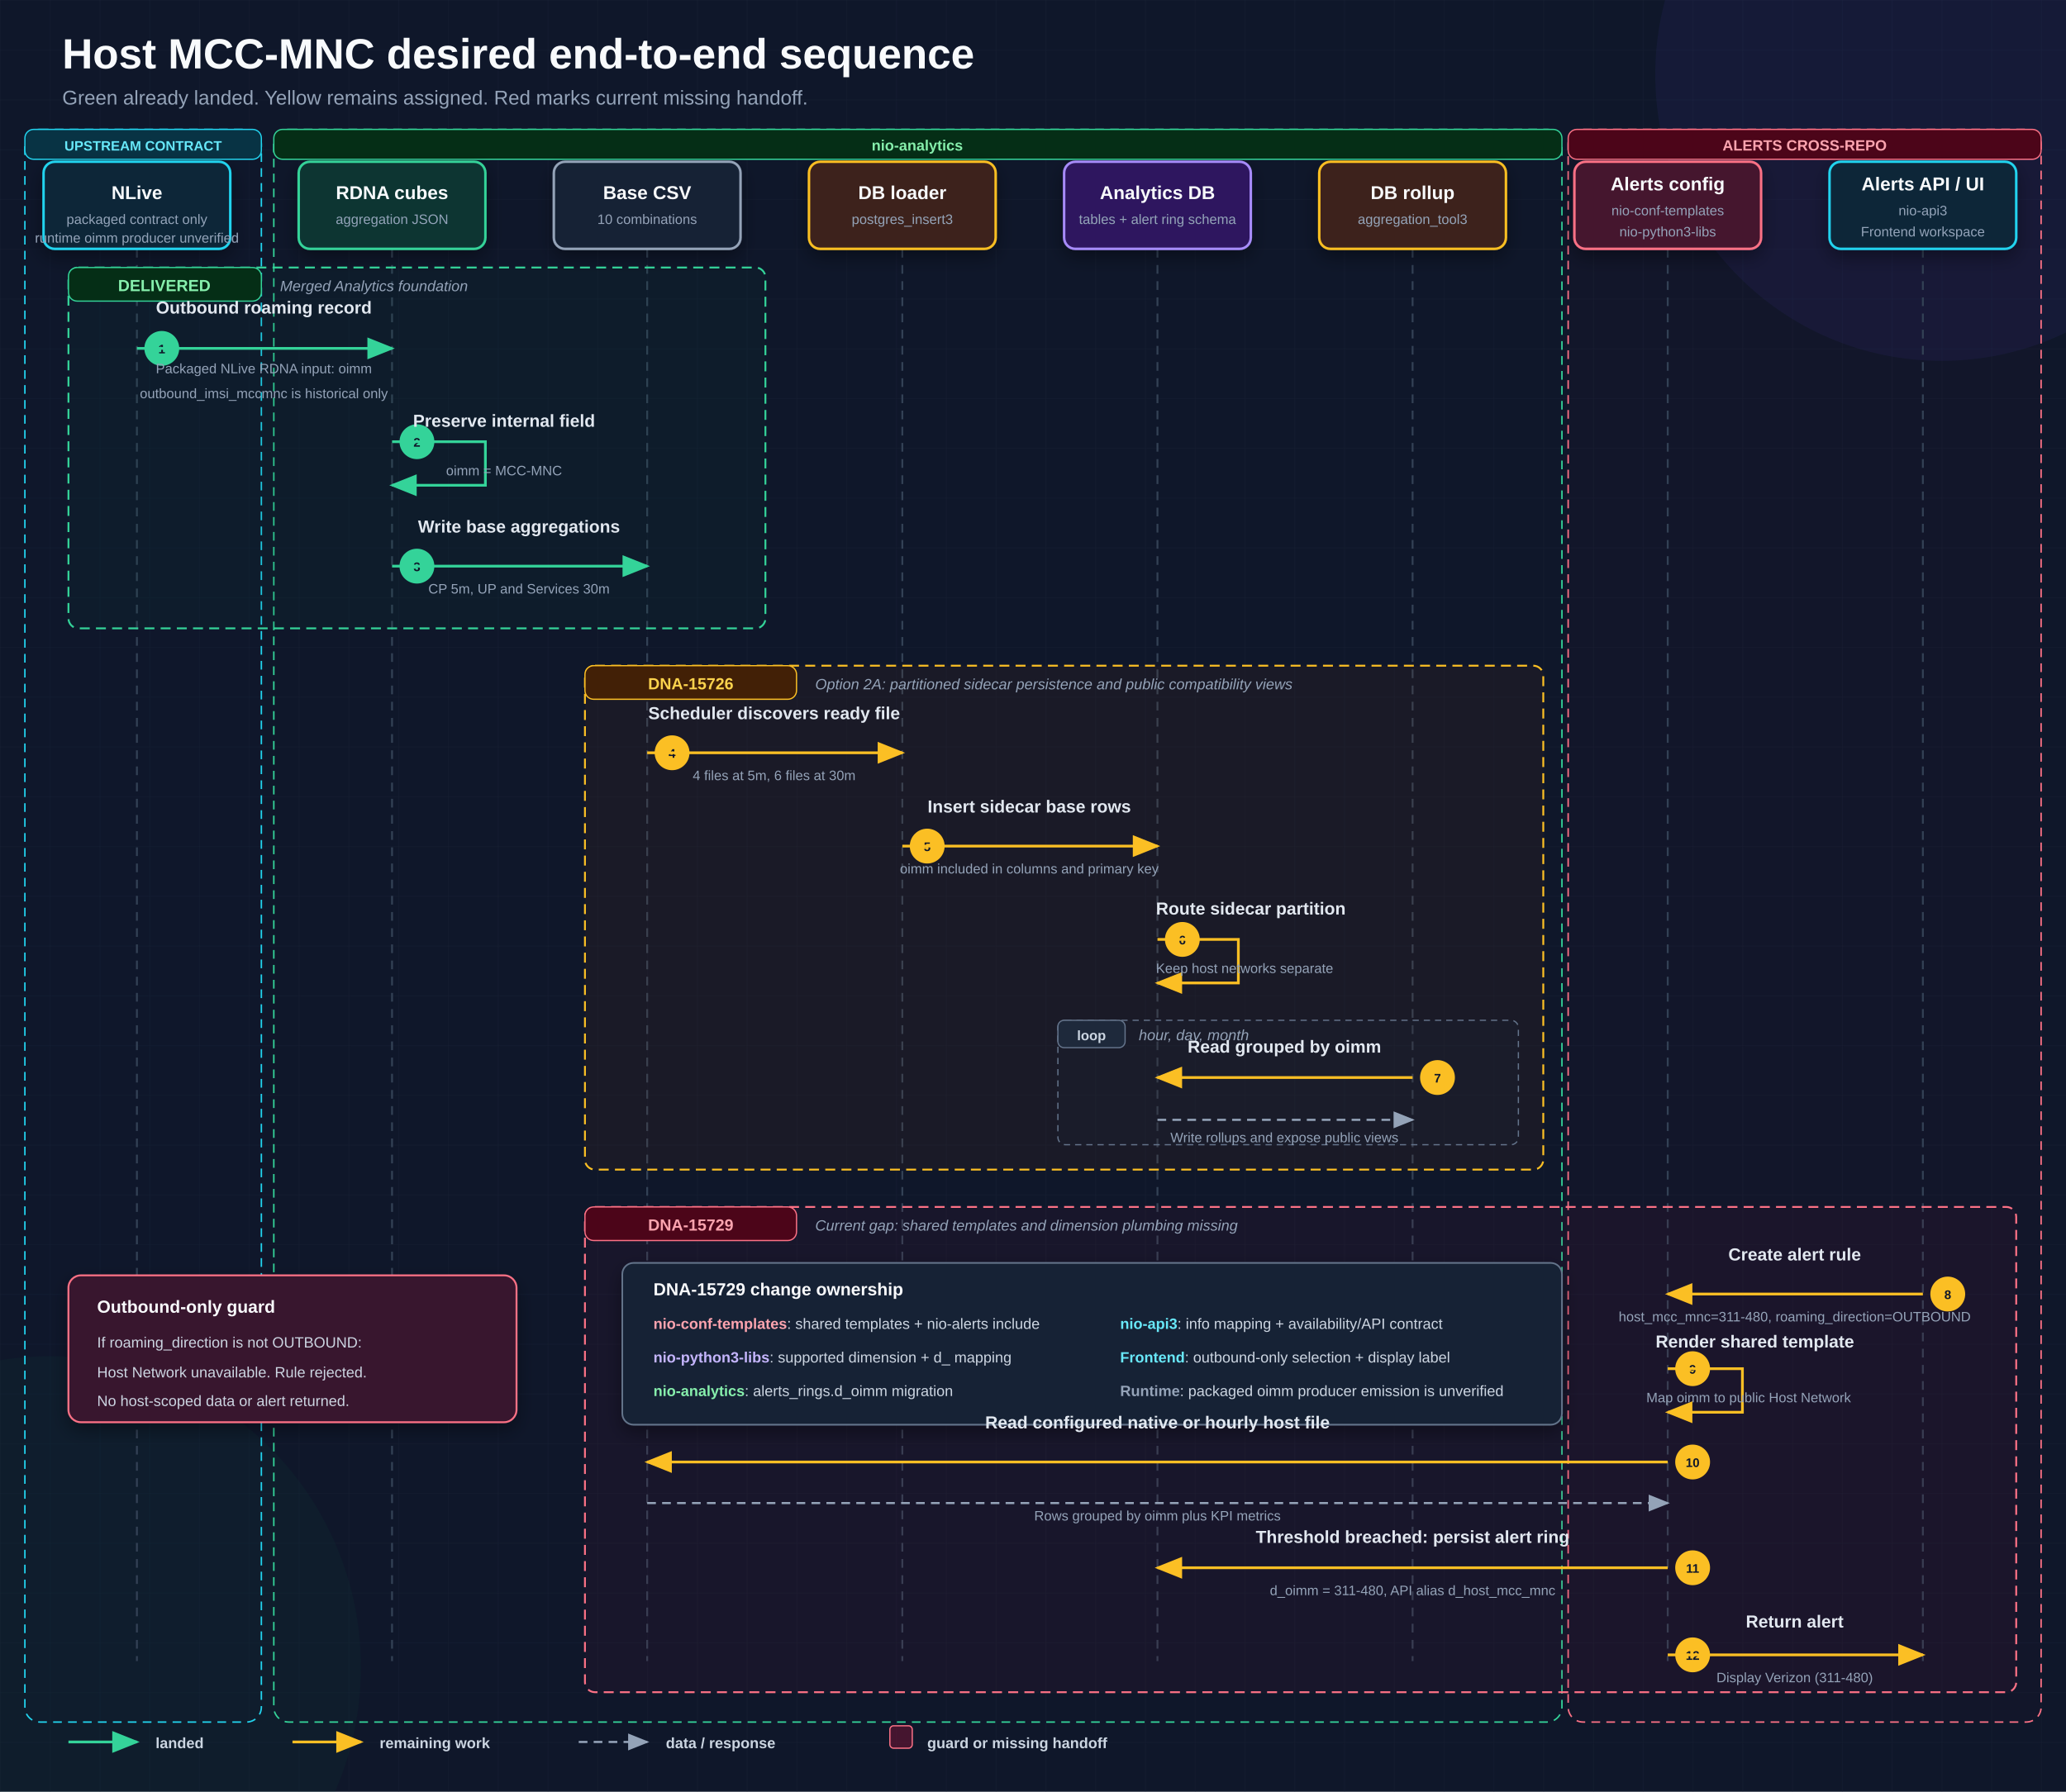
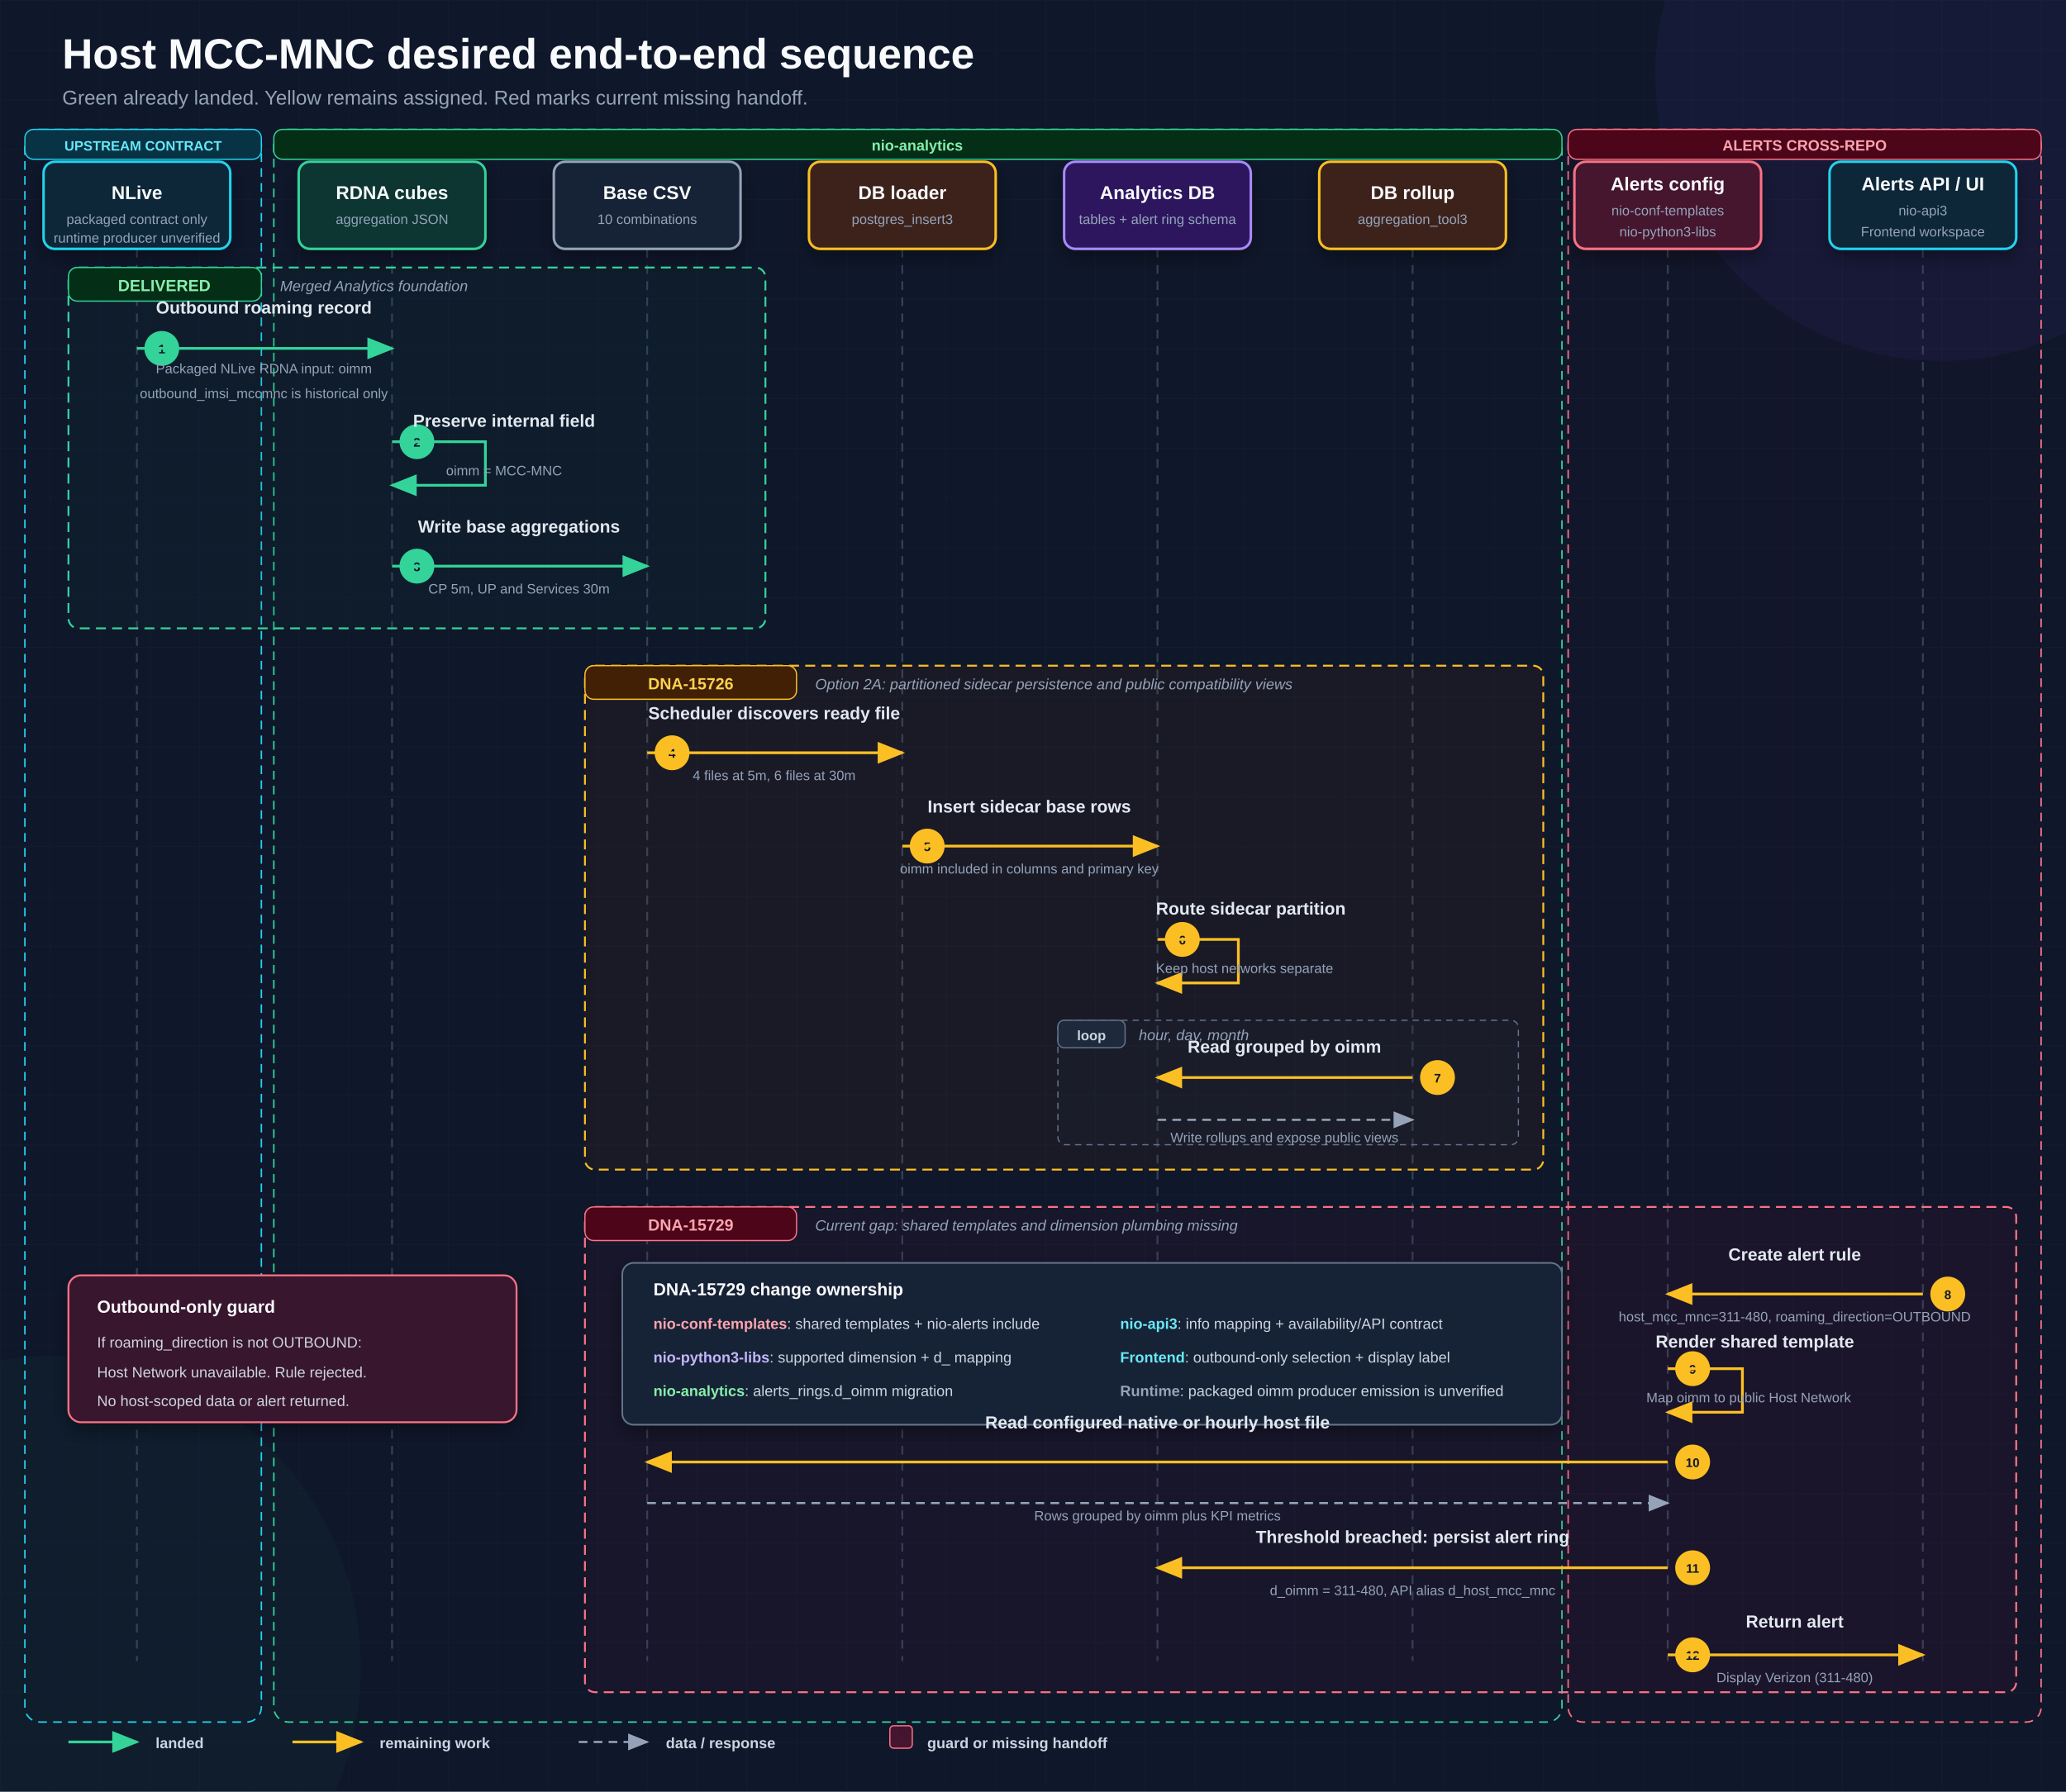
<svg xmlns="http://www.w3.org/2000/svg" viewBox="0 0 1660 1440" role="img" aria-labelledby="title desc">
  <defs>
    <pattern id="grid" width="40" height="40" patternUnits="userSpaceOnUse">
      <path d="M40 0 L0 0 0 40" fill="none" stroke="#1e293b" stroke-width="0.6" />
    </pattern>
    <marker id="arrow-green" markerWidth="10" markerHeight="8" refX="9" refY="4" orient="auto">
      <polygon points="0 0,10 4,0 8" fill="#34d399" />
    </marker>
    <marker id="arrow-amber" markerWidth="10" markerHeight="8" refX="9" refY="4" orient="auto">
      <polygon points="0 0,10 4,0 8" fill="#fbbf24" />
    </marker>
    <marker id="arrow-slate" markerWidth="10" markerHeight="8" refX="9" refY="4" orient="auto">
      <polygon points="0 0,10 4,0 8" fill="#94a3b8" />
    </marker>
    <marker id="arrow-rose" markerWidth="10" markerHeight="8" refX="9" refY="4" orient="auto">
      <polygon points="0 0,10 4,0 8" fill="#fb7185" />
    </marker>
    <filter id="shadow" x="-20%" y="-30%" width="140%" height="170%">
      <feDropShadow dx="0" dy="6" stdDeviation="7" flood-color="#000000" flood-opacity="0.35" />
    </filter>
    <style>
      text { font-family: Arial, sans-serif; }
      .title { fill:#f8fafc; font-size:34px; font-weight:700; }
      .subtitle { fill:#94a3b8; font-size:16px; font-weight:500; }
      .actor { fill:#f8fafc; font-size:15px; font-weight:700; text-anchor:middle; }
      .actor-sub { fill:#94a3b8; font-size:11px; text-anchor:middle; }
      .msg { fill:#e2e8f0; font-size:14px; font-weight:600; text-anchor:middle; }
      .msg-sub { fill:#94a3b8; font-size:11px; text-anchor:middle; }
      .num { fill:#0f172a; font-size:10px; font-weight:700; text-anchor:middle; }
      .frame-title { font-size:13px; font-weight:700; }
      .frame-note { fill:#94a3b8; font-size:12px; font-style:italic; }
      .note-title { fill:#f8fafc; font-size:14px; font-weight:700; }
      .note-body { fill:#cbd5e1; font-size:12px; }
      .legend { fill:#cbd5e1; font-size:12px; font-weight:600; }
      .lifeline { stroke:#334155; stroke-width:1.5; stroke-dasharray:7 6; }
      .delivered { stroke:#34d399; stroke-width:2.2; marker-end:url(#arrow-green); }
      .remaining { stroke:#fbbf24; stroke-width:2.2; marker-end:url(#arrow-amber); }
      .return { stroke:#94a3b8; stroke-width:1.7; stroke-dasharray:7 5; marker-end:url(#arrow-slate); }
      .blocked { stroke:#fb7185; stroke-width:2; marker-end:url(#arrow-rose); }
    </style>
  </defs>
  <rect width="1660" height="1440" fill="#0f172a" />
  <rect width="1660" height="1440" fill="url(#grid)" opacity="0.5" />
  <circle cx="1560" cy="60" r="230" fill="#312e81" opacity="0.16" />
  <circle cx="40" cy="1340" r="250" fill="#064e3b" opacity="0.10" />
  <rect x="20" y="104" width="190" height="1280" rx="12" fill="rgba(8,51,68,.035)" stroke="#22d3ee" stroke-width="1.2" stroke-dasharray="7 5" />
  <rect x="20" y="104" width="190" height="24" rx="7" fill="#083344" stroke="#22d3ee" />
  <text x="115" y="121" fill="#67e8f9" font-size="11" font-weight="700" text-anchor="middle">UPSTREAM CONTRACT</text>
  <rect x="220" y="104" width="1035" height="1280" rx="12" fill="rgba(6,78,59,.025)" stroke="#34d399" stroke-width="1.2" stroke-dasharray="7 5" />
  <rect x="220" y="104" width="1035" height="24" rx="7" fill="#052e16" stroke="#34d399" />
  <text x="737" y="121" fill="#86efac" font-size="12" font-weight="700" text-anchor="middle">nio-analytics</text>
  <rect x="1260" y="104" width="380" height="1280" rx="12" fill="rgba(136,19,55,.025)" stroke="#fb7185" stroke-width="1.2" stroke-dasharray="7 5" />
  <rect x="1260" y="104" width="380" height="24" rx="7" fill="#4c0519" stroke="#fb7185" />
  <text x="1450" y="121" fill="#fda4af" font-size="12" font-weight="700" text-anchor="middle">ALERTS CROSS-REPO</text>
  <text x="50" y="55" class="title">Host MCC-MNC desired end-to-end sequence</text>
  <text x="50" y="84" class="subtitle">Green already landed. Yellow remains assigned. Red marks current missing handoff.</text>
  <line x1="110" y1="200" x2="110" y2="1335" class="lifeline" />
  <line x1="315" y1="200" x2="315" y2="1335" class="lifeline" />
  <line x1="520" y1="200" x2="520" y2="1335" class="lifeline" />
  <line x1="725" y1="200" x2="725" y2="1335" class="lifeline" />
  <line x1="930" y1="200" x2="930" y2="1335" class="lifeline" />
  <line x1="1135" y1="200" x2="1135" y2="1335" class="lifeline" />
  <line x1="1340" y1="200" x2="1340" y2="1335" class="lifeline" />
  <line x1="1545" y1="200" x2="1545" y2="1335" class="lifeline" />
  <g filter="url(#shadow)">
    <rect x="35" y="130" width="150" height="70" rx="9" fill="#0f172a" />
    <rect x="35" y="130" width="150" height="70" rx="9" fill="rgba(8,51,68,.55)" stroke="#22d3ee" stroke-width="2" />
    <text x="110" y="160" class="actor">NLive</text>
    <text x="110" y="180" class="actor-sub">packaged contract only</text>
-     <text x="110" y="195" class="actor-sub">runtime oimm producer unverified</text>
+     <text x="110" y="195" class="actor-sub" font-size="8">runtime producer unverified</text>
    <rect x="240" y="130" width="150" height="70" rx="9" fill="#0f172a" />
    <rect x="240" y="130" width="150" height="70" rx="9" fill="rgba(6,78,59,.55)" stroke="#34d399" stroke-width="2" />
    <text x="315" y="160" class="actor">RDNA cubes</text>
    <text x="315" y="180" class="actor-sub">aggregation JSON</text>
    <rect x="445" y="130" width="150" height="70" rx="9" fill="#0f172a" />
    <rect x="445" y="130" width="150" height="70" rx="9" fill="rgba(30,41,59,.65)" stroke="#94a3b8" stroke-width="2" />
    <text x="520" y="160" class="actor">Base CSV</text>
    <text x="520" y="180" class="actor-sub">10 combinations</text>
    <rect x="650" y="130" width="150" height="70" rx="9" fill="#0f172a" />
    <rect x="650" y="130" width="150" height="70" rx="9" fill="rgba(120,53,15,.45)" stroke="#fbbf24" stroke-width="2" />
    <text x="725" y="160" class="actor">DB loader</text>
    <text x="725" y="180" class="actor-sub">postgres_insert3</text>
    <rect x="855" y="130" width="150" height="70" rx="9" fill="#0f172a" />
    <rect x="855" y="130" width="150" height="70" rx="9" fill="rgba(76,29,149,.5)" stroke="#a78bfa" stroke-width="2" />
    <text x="930" y="160" class="actor">Analytics DB</text>
    <text x="930" y="180" class="actor-sub">tables + alert ring schema</text>
    <rect x="1060" y="130" width="150" height="70" rx="9" fill="#0f172a" />
    <rect x="1060" y="130" width="150" height="70" rx="9" fill="rgba(120,53,15,.45)" stroke="#fbbf24" stroke-width="2" />
    <text x="1135" y="160" class="actor">DB rollup</text>
    <text x="1135" y="180" class="actor-sub">aggregation_tool3</text>
    <rect x="1265" y="130" width="150" height="70" rx="9" fill="#0f172a" />
    <rect x="1265" y="130" width="150" height="70" rx="9" fill="rgba(136,19,55,.45)" stroke="#fb7185" stroke-width="2" />
    <text x="1340" y="153" class="actor">Alerts config</text>
    <text x="1340" y="173" class="actor-sub">nio-conf-templates</text>
    <text x="1340" y="190" class="actor-sub">nio-python3-libs</text>
    <rect x="1470" y="130" width="150" height="70" rx="9" fill="#0f172a" />
    <rect x="1470" y="130" width="150" height="70" rx="9" fill="rgba(8,51,68,.55)" stroke="#22d3ee" stroke-width="2" />
    <text x="1545" y="153" class="actor">Alerts API / UI</text>
    <text x="1545" y="173" class="actor-sub">nio-api3</text>
    <text x="1545" y="190" class="actor-sub">Frontend workspace</text>
  </g>
  <rect x="55" y="215" width="560" height="290" rx="8" fill="rgba(6,78,59,.10)" stroke="#34d399" stroke-width="1.5" stroke-dasharray="8 5" />
  <rect x="55" y="215" width="155" height="27" rx="7" fill="#052e16" stroke="#34d399" />
  <text x="132" y="234" fill="#86efac" class="frame-title" text-anchor="middle">DELIVERED</text>
  <text x="225" y="234" class="frame-note">Merged Analytics foundation</text>
  <circle cx="130" cy="280" r="14" fill="#34d399" />
  <text x="130" y="284" class="num">1</text>
  <line x1="110" y1="280" x2="315" y2="280" class="delivered" />
  <text x="212" y="252" class="msg">Outbound roaming record</text>
  <text x="212" y="300" class="msg-sub">Packaged NLive RDNA input: oimm</text>
-   <text x="212" y="320" class="msg-sub">outbound_imsi_mccmnc is historical only</text>
+   <text x="212" y="320" class="msg-sub" font-size="9">outbound_imsi_mccmnc is historical only</text>
  <circle cx="335" cy="355" r="14" fill="#34d399" />
  <text x="335" y="359" class="num">2</text>
  <path d="M315 355 H390 V390 H315" fill="none" class="delivered" />
  <text x="405" y="343" class="msg" text-anchor="start">Preserve internal field</text>
  <text x="405" y="382" class="msg-sub" text-anchor="start">oimm = MCC-MNC</text>
  <circle cx="335" cy="455" r="14" fill="#34d399" />
  <text x="335" y="459" class="num">3</text>
  <line x1="315" y1="455" x2="520" y2="455" class="delivered" />
  <text x="417" y="428" class="msg">Write base aggregations</text>
  <text x="417" y="477" class="msg-sub">CP 5m, UP and Services 30m</text>
  <rect x="470" y="535" width="770" height="405" rx="8" fill="rgba(120,53,15,.10)" stroke="#fbbf24" stroke-width="1.5" stroke-dasharray="8 5" />
  <rect x="470" y="535" width="170" height="27" rx="7" fill="#422006" stroke="#fbbf24" />
  <text x="555" y="554" fill="#fcd34d" class="frame-title" text-anchor="middle">DNA-15726</text>
  <text x="655" y="554" class="frame-note">Option 2A: partitioned sidecar persistence and public compatibility views</text>
  <circle cx="540" cy="605" r="14" fill="#fbbf24" />
  <text x="540" y="609" class="num">4</text>
  <line x1="520" y1="605" x2="725" y2="605" class="remaining" />
  <text x="622" y="578" class="msg">Scheduler discovers ready file</text>
  <text x="622" y="627" class="msg-sub">4 files at 5m, 6 files at 30m</text>
  <circle cx="745" cy="680" r="14" fill="#fbbf24" />
  <text x="745" y="684" class="num">5</text>
  <line x1="725" y1="680" x2="930" y2="680" class="remaining" />
  <text x="827" y="653" class="msg">Insert sidecar base rows</text>
  <text x="827" y="702" class="msg-sub">oimm included in columns and primary key</text>
  <circle cx="950" cy="755" r="14" fill="#fbbf24" />
  <text x="950" y="759" class="num">6</text>
  <path d="M930 755 H995 V790 H930" fill="none" class="remaining" />
  <text x="1005" y="735" class="msg" text-anchor="start">Route sidecar partition</text>
  <text x="1000" y="782" class="msg-sub" text-anchor="start">Keep host networks separate</text>
  <rect x="850" y="820" width="370" height="100" rx="6" fill="rgba(30,41,59,.18)" stroke="#64748b" stroke-dasharray="5 4" />
  <rect x="850" y="820" width="54" height="22" rx="5" fill="#1e293b" stroke="#64748b" />
  <text x="877" y="836" fill="#cbd5e1" font-size="11" font-weight="700" text-anchor="middle">loop</text>
  <text x="915" y="836" class="frame-note">hour, day, month</text>
  <circle cx="1155" cy="866" r="14" fill="#fbbf24" />
  <text x="1155" y="870" class="num">7</text>
  <line x1="1135" y1="866" x2="930" y2="866" class="remaining" />
  <text x="1032" y="846" class="msg">Read grouped by oimm</text>
  <line x1="930" y1="900" x2="1135" y2="900" class="return" />
  <text x="1032" y="918" class="msg-sub">Write rollups and expose public views</text>
  <rect x="470" y="970" width="1150" height="390" rx="8" fill="rgba(136,19,55,.08)" stroke="#fb7185" stroke-width="1.5" stroke-dasharray="8 5" />
  <rect x="470" y="970" width="170" height="27" rx="7" fill="#4c0519" stroke="#fb7185" />
  <text x="555" y="989" fill="#fda4af" class="frame-title" text-anchor="middle">DNA-15729</text>
  <text x="655" y="989" class="frame-note">Current gap: shared templates and dimension plumbing missing</text>
  <g filter="url(#shadow)">
    <rect x="500" y="1015" width="755" height="130" rx="9" fill="#0f172a" />
    <rect x="500" y="1015" width="755" height="130" rx="9" fill="rgba(30,41,59,.72)" stroke="#64748b" stroke-width="1.3" />
    <text x="525" y="1041" class="note-title">DNA-15729 change ownership</text>
    <text x="525" y="1068" class="note-body">
      <tspan font-weight="700" fill="#fda4af">nio-conf-templates</tspan>: shared templates + nio-alerts include</text>
    <text x="525" y="1095" class="note-body">
      <tspan font-weight="700" fill="#c4b5fd">nio-python3-libs</tspan>: supported dimension + d_ mapping</text>
    <text x="525" y="1122" class="note-body">
      <tspan font-weight="700" fill="#86efac">nio-analytics</tspan>: alerts_rings.d_oimm migration</text>
    <text x="900" y="1068" class="note-body">
      <tspan font-weight="700" fill="#67e8f9">nio-api3</tspan>: info mapping + availability/API contract</text>
    <text x="900" y="1095" class="note-body">
      <tspan font-weight="700" fill="#67e8f9">Frontend</tspan>: outbound-only selection + display label</text>
    <text x="900" y="1122" class="note-body">
      <tspan font-weight="700" fill="#94a3b8">Runtime</tspan>: packaged oimm producer emission is unverified</text>
  </g>
  <circle cx="1565" cy="1040" r="14" fill="#fbbf24" />
  <text x="1565" y="1044" class="num">8</text>
  <line x1="1545" y1="1040" x2="1340" y2="1040" class="remaining" />
  <text x="1442" y="1013" class="msg">Create alert rule</text>
  <text x="1442" y="1062" class="msg-sub">host_mcc_mnc=311-480, roaming_direction=OUTBOUND</text>
  <circle cx="1360" cy="1100" r="14" fill="#fbbf24" />
  <text x="1360" y="1104" class="num">9</text>
  <path d="M1340 1100 H1400 V1135 H1340" fill="none" class="remaining" />
  <text x="1410" y="1083" class="msg" text-anchor="start">Render shared template</text>
  <text x="1405" y="1127" class="msg-sub" text-anchor="start">Map oimm to public Host Network</text>
  <circle cx="1360" cy="1175" r="14" fill="#fbbf24" />
  <text x="1360" y="1179" class="num">10</text>
  <line x1="1340" y1="1175" x2="520" y2="1175" class="remaining" />
  <text x="930" y="1148" class="msg">Read configured native or hourly host file</text>
  <line x1="520" y1="1208" x2="1340" y2="1208" class="return" />
  <text x="930" y="1222" class="msg-sub">Rows grouped by oimm plus KPI metrics</text>
  <circle cx="1360" cy="1260" r="14" fill="#fbbf24" />
  <text x="1360" y="1264" class="num">11</text>
  <line x1="1340" y1="1260" x2="930" y2="1260" class="remaining" />
  <text x="1135" y="1240" class="msg">Threshold breached: persist alert ring</text>
  <text x="1135" y="1282" class="msg-sub">d_oimm = 311-480, API alias d_host_mcc_mnc</text>
  <circle cx="1360" cy="1330" r="14" fill="#fbbf24" />
  <text x="1360" y="1334" class="num">12</text>
  <line x1="1340" y1="1330" x2="1545" y2="1330" class="remaining" />
  <text x="1442" y="1308" class="msg">Return alert</text>
  <text x="1442" y="1352" class="msg-sub">Display Verizon (311-480)</text>
  <g filter="url(#shadow)">
    <rect x="55" y="1025" width="360" height="118" rx="10" fill="#0f172a" />
    <rect x="55" y="1025" width="360" height="118" rx="10" fill="rgba(136,19,55,.35)" stroke="#fb7185" stroke-width="1.5" />
    <text x="78" y="1055" class="note-title">Outbound-only guard</text>
    <text x="78" y="1083" class="note-body">If roaming_direction is not OUTBOUND:</text>
    <text x="78" y="1107" class="note-body">Host Network unavailable. Rule rejected.</text>
    <text x="78" y="1130" class="note-body">No host-scoped data or alert returned.</text>
  </g>
  <g transform="translate(55 1400)">
    <line x1="0" y1="0" x2="55" y2="0" class="delivered" />
    <text x="70" y="5" class="legend">landed</text>
    <line x1="180" y1="0" x2="235" y2="0" class="remaining" />
    <text x="250" y="5" class="legend">remaining work</text>
    <line x1="410" y1="0" x2="465" y2="0" class="return" />
    <text x="480" y="5" class="legend">data / response</text>
    <rect x="660" y="-13" width="18" height="18" rx="3" fill="rgba(136,19,55,.45)" stroke="#fb7185" />
    <text x="690" y="5" class="legend">guard or missing handoff</text>
  </g>
</svg>
